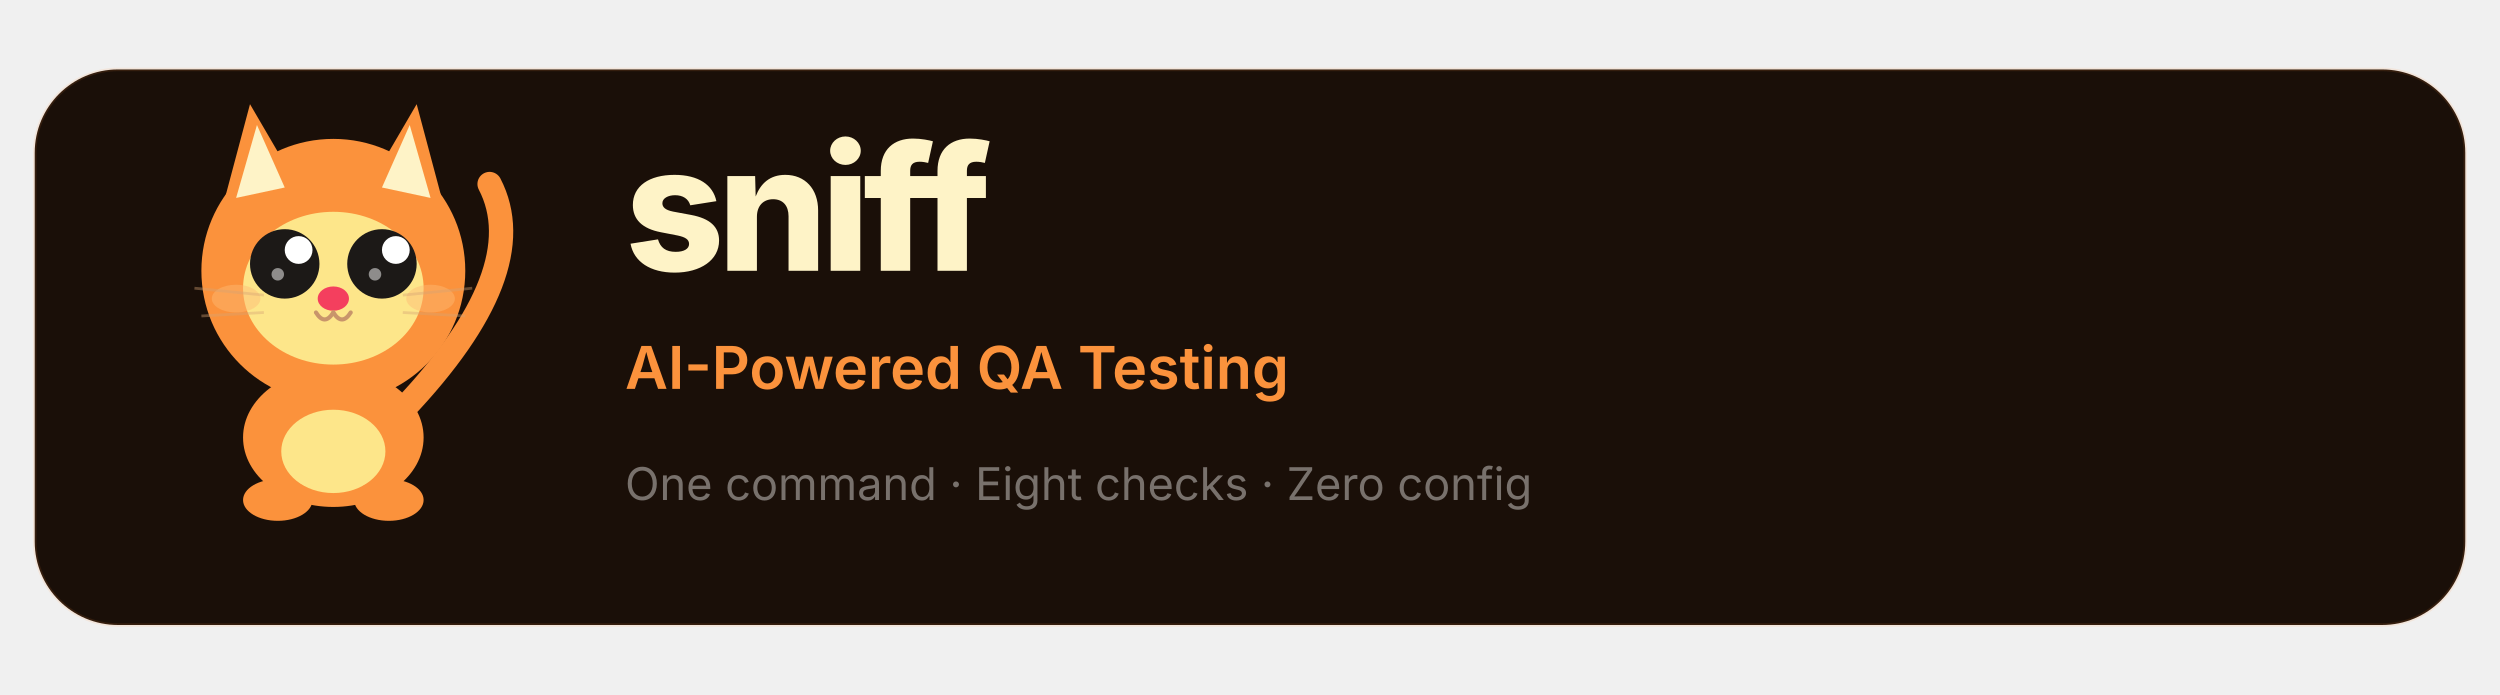
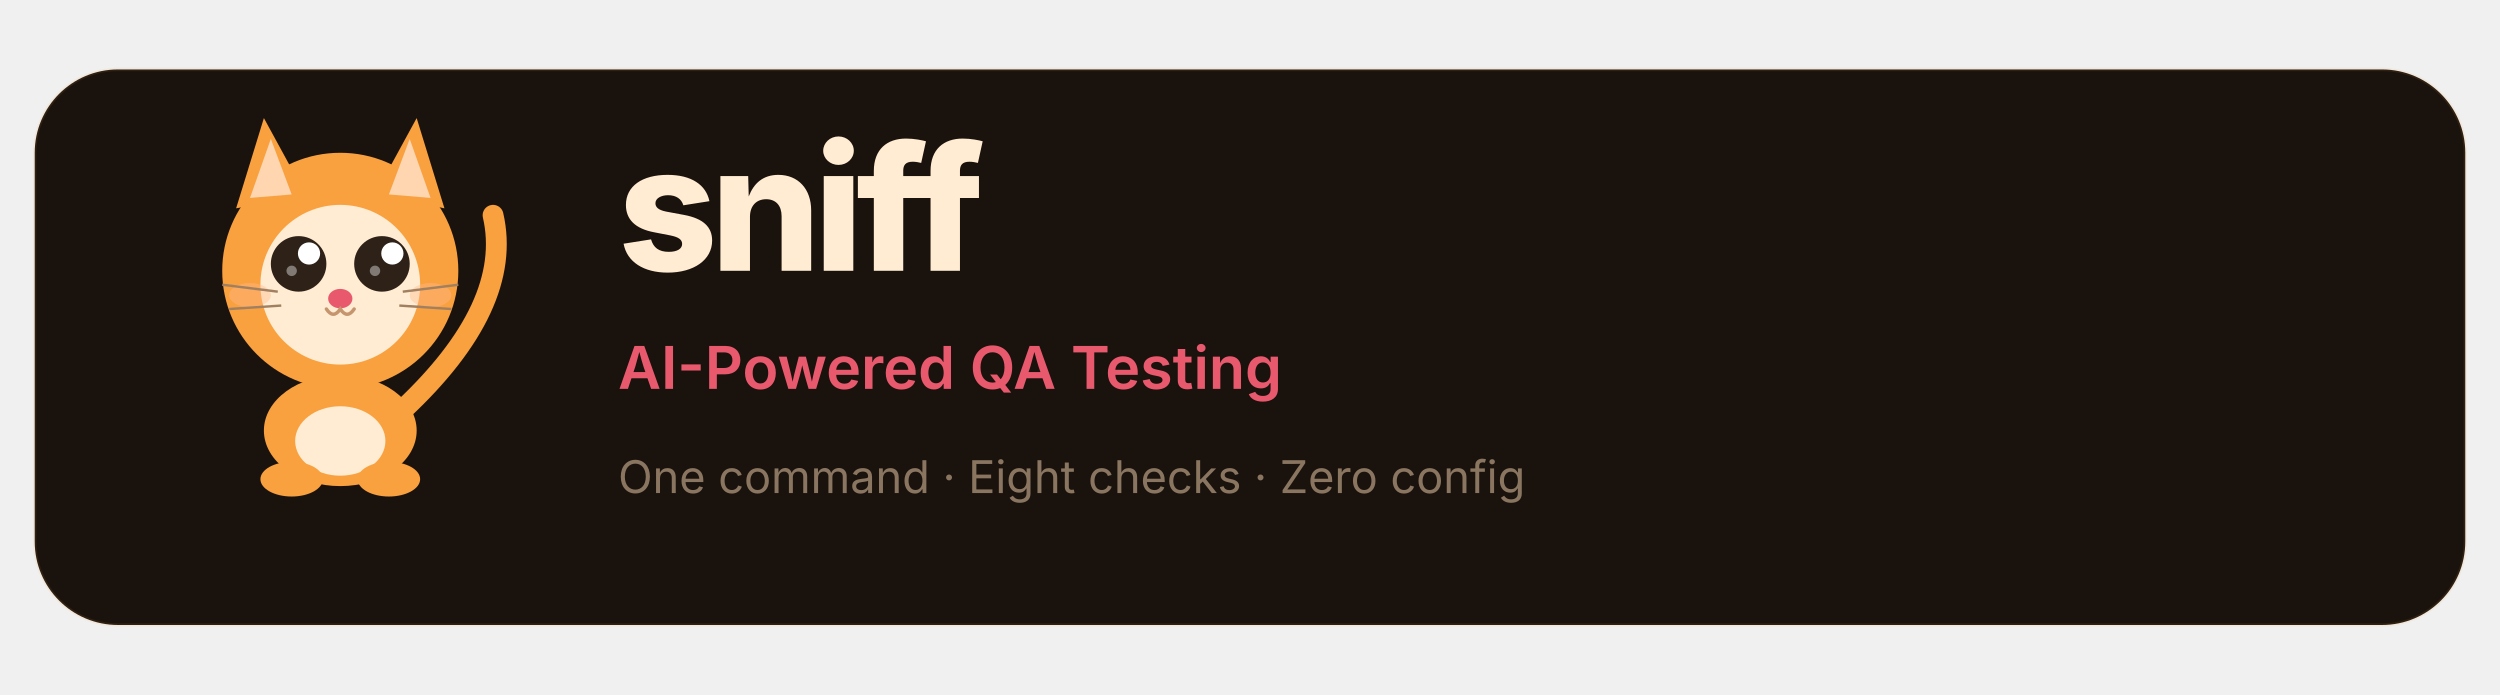
<svg xmlns="http://www.w3.org/2000/svg" viewBox="0 0 720 200" fill="none">
  <style>
-     @keyframes bob { 0%,100% { transform: translateY(0); } 50% { transform: translateY(-5px); } }
-     @keyframes blink { 0%,38%,42%,100% { ry: 10; } 40% { ry: 1; } }
-     @keyframes sniff { 0%,100% { transform: scale(1); } 30% { transform: scale(1.12); } 60% { transform: scale(0.92); } }
-     .cat { animation: bob 2.8s ease-in-out infinite; }
-     .eye-l, .eye-r { animation: blink 4.5s ease-in-out infinite; }
-     .eye-r { animation-delay: 0.1s; }
-     .nose { animation: sniff 1.4s ease-in-out infinite; transform-origin: 50px 58px; }
+     @keyframes bob { 0%,100% { transform: translateY(0); } 50% { transform: translateY(-4px); } }
+     @keyframes blink { 0%,36%,40%,100% { transform: scaleY(1); } 38% { transform: scaleY(0.05); } }
+     @keyframes sniff { 0%,100% { transform: scale(1); } 40% { transform: scale(1.08); } }
+     .cat { animation: bob 2.5s ease-in-out infinite; }
+     .eyes { animation: blink 4s ease-in-out infinite; transform-origin: 50px 46px; }
+     .nose { animation: sniff 1.6s ease-in-out infinite; transform-origin: 50px 56px; }
  </style>
-   <rect x="10" y="20" width="700" height="160" rx="24" fill="#1a0f08" stroke="#fb923c" stroke-width="1" stroke-opacity="0.12" />
-   <g class="cat" transform="translate(46, 28)">
-     <path d="M 70 90 Q 108 50 95 25" stroke="#fb923c" stroke-width="7" fill="none" stroke-linecap="round" />
-     <ellipse cx="50" cy="98" rx="26" ry="20" fill="#fb923c" />
-     <ellipse cx="50" cy="102" rx="15" ry="12" fill="#fde68a" />
-     <circle cx="50" cy="50" r="38" fill="#fb923c" />
-     <ellipse cx="50" cy="55" rx="26" ry="22" fill="#fde68a" />
-     <polygon points="18,32 26,2 40,26" fill="#fb923c" />
-     <polygon points="60,26 74,2 82,32" fill="#fb923c" />
-     <polygon points="22,29 28,8 36,26" fill="#fef3c7" />
-     <polygon points="64,26 72,8 78,29" fill="#fef3c7" />
-     <ellipse class="eye-l" cx="36" cy="48" rx="10" ry="10" fill="#1c1917" />
-     <ellipse class="eye-r" cx="64" cy="48" rx="10" ry="10" fill="#1c1917" />
-     <circle cx="40" cy="44" r="4" fill="white" />
-     <circle cx="68" cy="44" r="4" fill="white" />
-     <circle cx="34" cy="51" r="1.8" fill="white" opacity="0.5" />
-     <circle cx="62" cy="51" r="1.8" fill="white" opacity="0.5" />
-     <ellipse cx="22" cy="58" rx="7" ry="4" fill="#fdba74" opacity="0.45" />
-     <ellipse cx="78" cy="58" rx="7" ry="4" fill="#fdba74" opacity="0.45" />
+   <rect x="10" y="20" width="700" height="160" rx="24" fill="#1a120c" stroke="#f9a03f" stroke-width="1" stroke-opacity="0.1" />
+   <g class="cat" transform="translate(48, 30)">
+     <path d="M 68 88 Q 100 58 94 32" stroke="#f9a03f" stroke-width="6" fill="none" stroke-linecap="round" />
+     <ellipse cx="50" cy="94" rx="22" ry="16" fill="#f9a03f" />
+     <ellipse cx="50" cy="97" rx="13" ry="10" fill="#ffecd2" />
+     <circle cx="50" cy="48" r="34" fill="#f9a03f" />
+     <circle cx="50" cy="52" r="23" fill="#ffecd2" />
+     <polygon points="20,30 28,4 40,26" fill="#f9a03f" />
+     <polygon points="60,26 72,4 80,30" fill="#f9a03f" />
+     <polygon points="24,27 30,10 36,26" fill="#ffd6b0" />
+     <polygon points="64,26 70,10 76,27" fill="#ffd6b0" />
+     <g class="eyes">
+       <circle cx="38" cy="46" r="8" fill="#2d2118" />
+       <circle cx="62" cy="46" r="8" fill="#2d2118" />
+       <circle cx="41" cy="43" r="3.2" fill="white" />
+       <circle cx="65" cy="43" r="3.2" fill="white" />
+       <circle cx="36" cy="48" r="1.5" fill="white" opacity="0.4" />
+       <circle cx="60" cy="48" r="1.5" fill="white" opacity="0.4" />
+     </g>
+     <ellipse cx="24" cy="55" rx="6" ry="3.5" fill="#ffb88c" opacity="0.4" />
+     <ellipse cx="76" cy="55" rx="6" ry="3.5" fill="#ffb88c" opacity="0.4" />
    <g class="nose">
-       <ellipse cx="50" cy="58" rx="4.5" ry="3.5" fill="#f43f5e" />
+       <ellipse cx="50" cy="56" rx="3.5" ry="2.8" fill="#e8596e" />
    </g>
-     <path d="M 45 62 Q 47.5 66 50 62" stroke="#c8956b" stroke-width="1.2" fill="none" stroke-linecap="round" />
-     <path d="M 50 62 Q 52.5 66 55 62" stroke="#c8956b" stroke-width="1.2" fill="none" stroke-linecap="round" />
-     <line x1="10" y1="55" x2="30" y2="57" stroke="#d4a373" stroke-width="0.8" opacity="0.4" />
-     <line x1="12" y1="63" x2="30" y2="62" stroke="#d4a373" stroke-width="0.8" opacity="0.4" />
-     <line x1="70" y1="57" x2="90" y2="55" stroke="#d4a373" stroke-width="0.8" opacity="0.4" />
-     <line x1="70" y1="62" x2="88" y2="63" stroke="#d4a373" stroke-width="0.8" opacity="0.4" />
-     <ellipse cx="34" cy="116" rx="10" ry="6" fill="#fb923c" />
-     <ellipse cx="66" cy="116" rx="10" ry="6" fill="#fb923c" />
+     <path d="M 46 59 Q 48 62 50 59 Q 52 62 54 59" stroke="#c4956e" stroke-width="1" fill="none" stroke-linecap="round" />
+     <line x1="16" y1="52" x2="32" y2="54" stroke="#a08060" stroke-width="0.7" />
+     <line x1="18" y1="59" x2="33" y2="58" stroke="#a08060" stroke-width="0.7" />
+     <line x1="68" y1="54" x2="84" y2="52" stroke="#a08060" stroke-width="0.7" />
+     <line x1="67" y1="58" x2="82" y2="59" stroke="#a08060" stroke-width="0.7" />
+     <ellipse cx="36" cy="108" rx="9" ry="5" fill="#f9a03f" />
+     <ellipse cx="64" cy="108" rx="9" ry="5" fill="#f9a03f" />
  </g>
-   <text x="180" y="78" font-family="system-ui, -apple-system, sans-serif" font-size="50" font-weight="800" fill="#fef3c7" letter-spacing="-2">sniff</text>
-   <text x="180" y="112" font-family="system-ui, -apple-system, sans-serif" font-size="17" fill="#fb923c" font-weight="600">AI-Powered QA Testing</text>
-   <text x="180" y="144" font-family="system-ui, -apple-system, sans-serif" font-size="13" fill="#78716c">One command · Eight checks · Zero config</text>
+   <text x="178" y="78" font-family="system-ui, -apple-system, sans-serif" font-size="50" font-weight="800" fill="#ffecd2" letter-spacing="-2">sniff</text>
+   <text x="178" y="112" font-family="system-ui, -apple-system, sans-serif" font-size="17" fill="#e8596e" font-weight="600">AI-Powered QA Testing</text>
+   <text x="178" y="142" font-family="system-ui, -apple-system, sans-serif" font-size="13" fill="#8a7560">One command · Eight checks · Zero config</text>
</svg>
